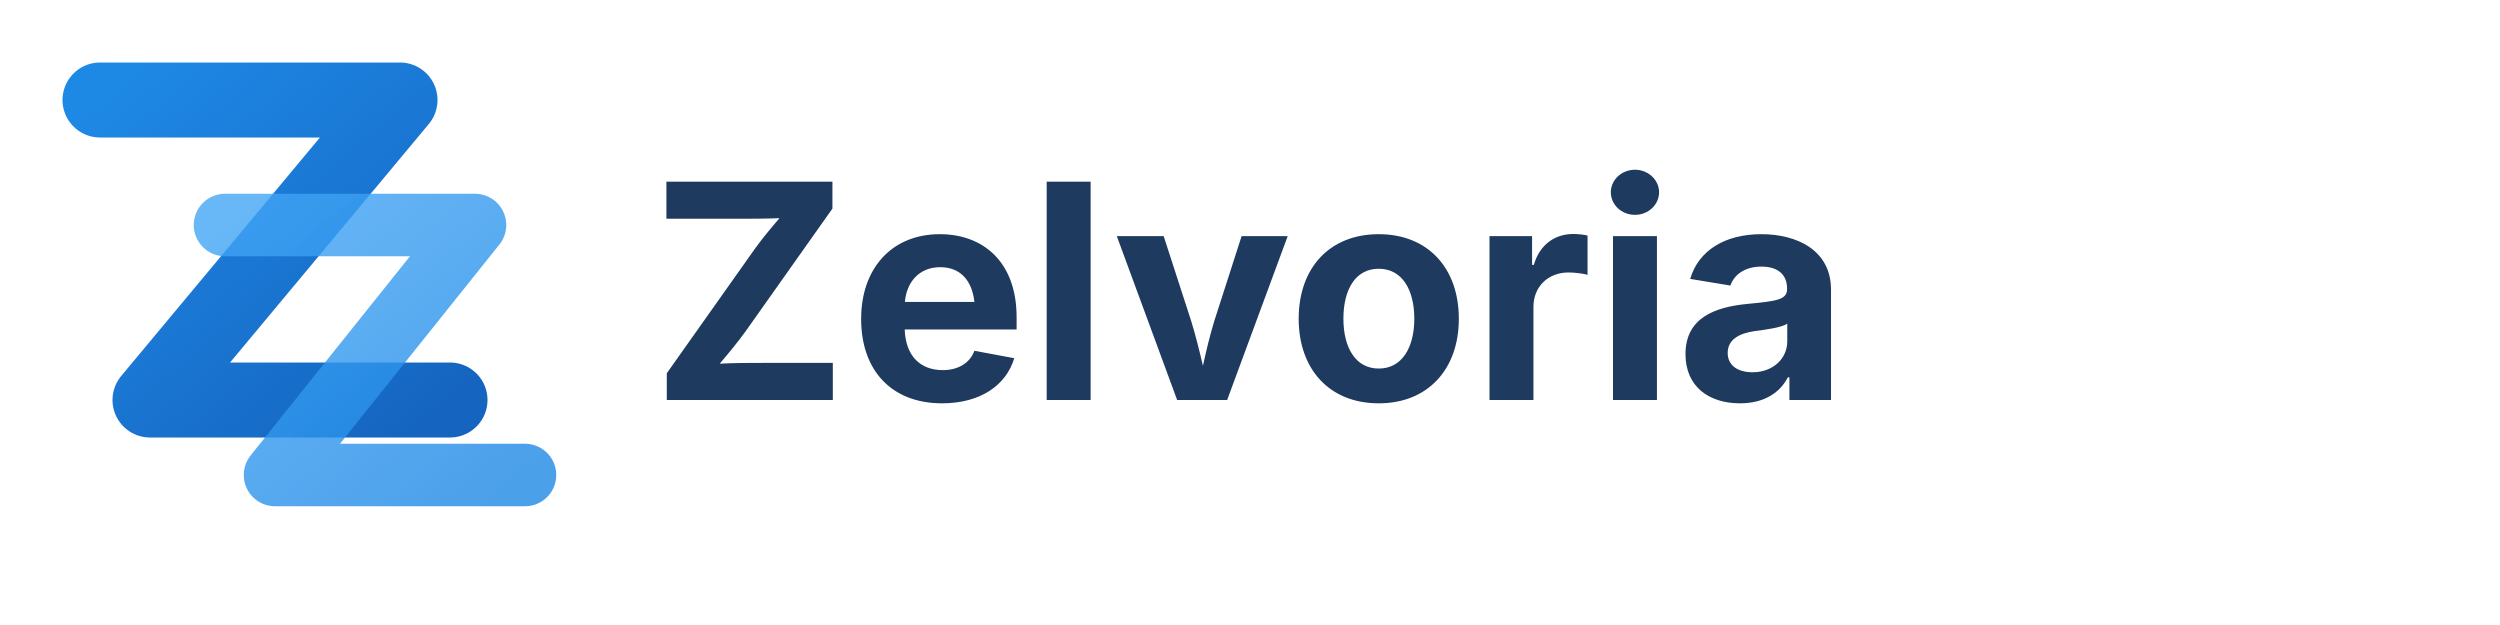
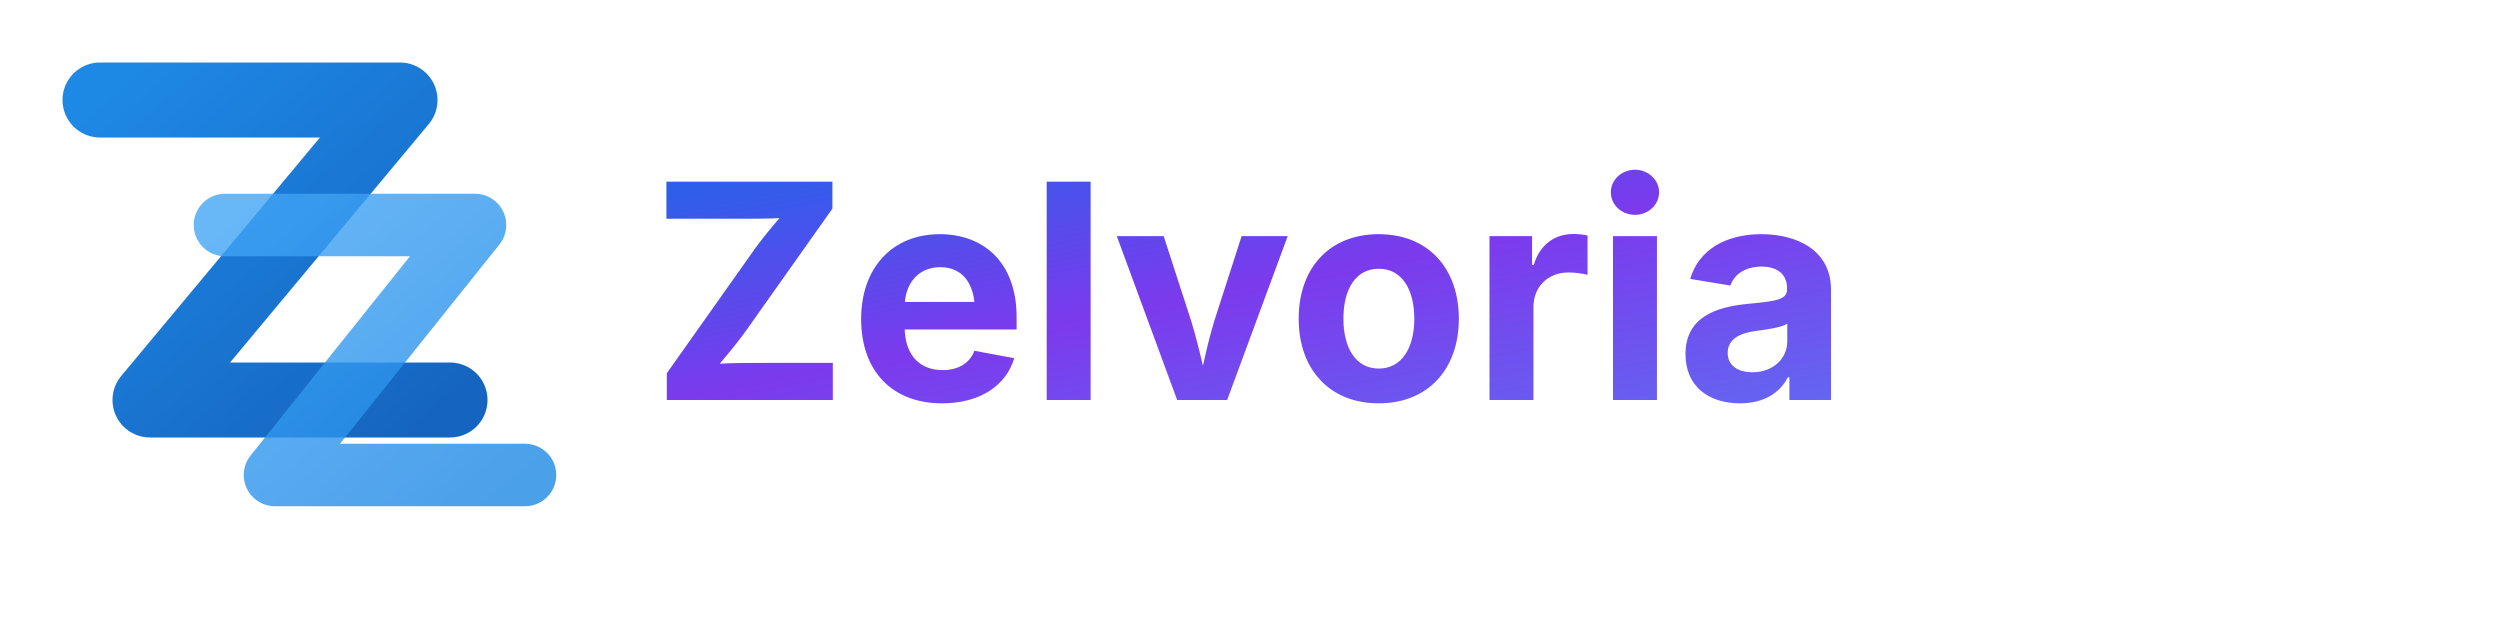
<svg xmlns="http://www.w3.org/2000/svg" width="200" height="50" viewBox="0 0 200 50" fill="none">
  <defs>
    <linearGradient id="zGradient" x1="0%" y1="0%" x2="100%" y2="100%">
      <stop offset="0%" style="stop-color:#1e88e5;stop-opacity:1" />
      <stop offset="100%" style="stop-color:#1565c0;stop-opacity:1" />
    </linearGradient>
    <linearGradient id="zGradientLight" x1="0%" y1="0%" x2="100%" y2="100%">
      <stop offset="0%" style="stop-color:#42a5f5;stop-opacity:1" />
      <stop offset="100%" style="stop-color:#1e88e5;stop-opacity:1" />
    </linearGradient>
+     <linearGradient id="textGradient" x1="0%" y1="0%" x2="100%" y2="100%">
+       <stop offset="0%" style="stop-color:#2563eb;stop-opacity:1" />
+       <stop offset="50%" style="stop-color:#7c3aed;stop-opacity:1" />
+       <stop offset="100%" style="stop-color:#6366f1;stop-opacity:1" />
+     </linearGradient>
  </defs>
  <path d="M8 8 L32 8 L12 32 L36 32" stroke="url(#zGradient)" stroke-width="6" stroke-linecap="round" stroke-linejoin="round" fill="none" />
  <path d="M18 18 L38 18 L22 38 L42 38" stroke="url(#zGradientLight)" stroke-width="5" stroke-linecap="round" stroke-linejoin="round" fill="none" opacity="0.8" />
-   <text x="52" y="32" font-family="Inter, -apple-system, BlinkMacSystemFont, 'Segoe UI', Roboto, sans-serif" font-size="24" font-weight="700" fill="#1e3a5f">Zelvoria</text>
+   <text x="52" y="32" font-family="Inter, -apple-system, BlinkMacSystemFont, 'Segoe UI', Roboto, sans-serif" font-size="24" font-weight="700" fill="url(#textGradient)">Zelvoria</text>
</svg>
